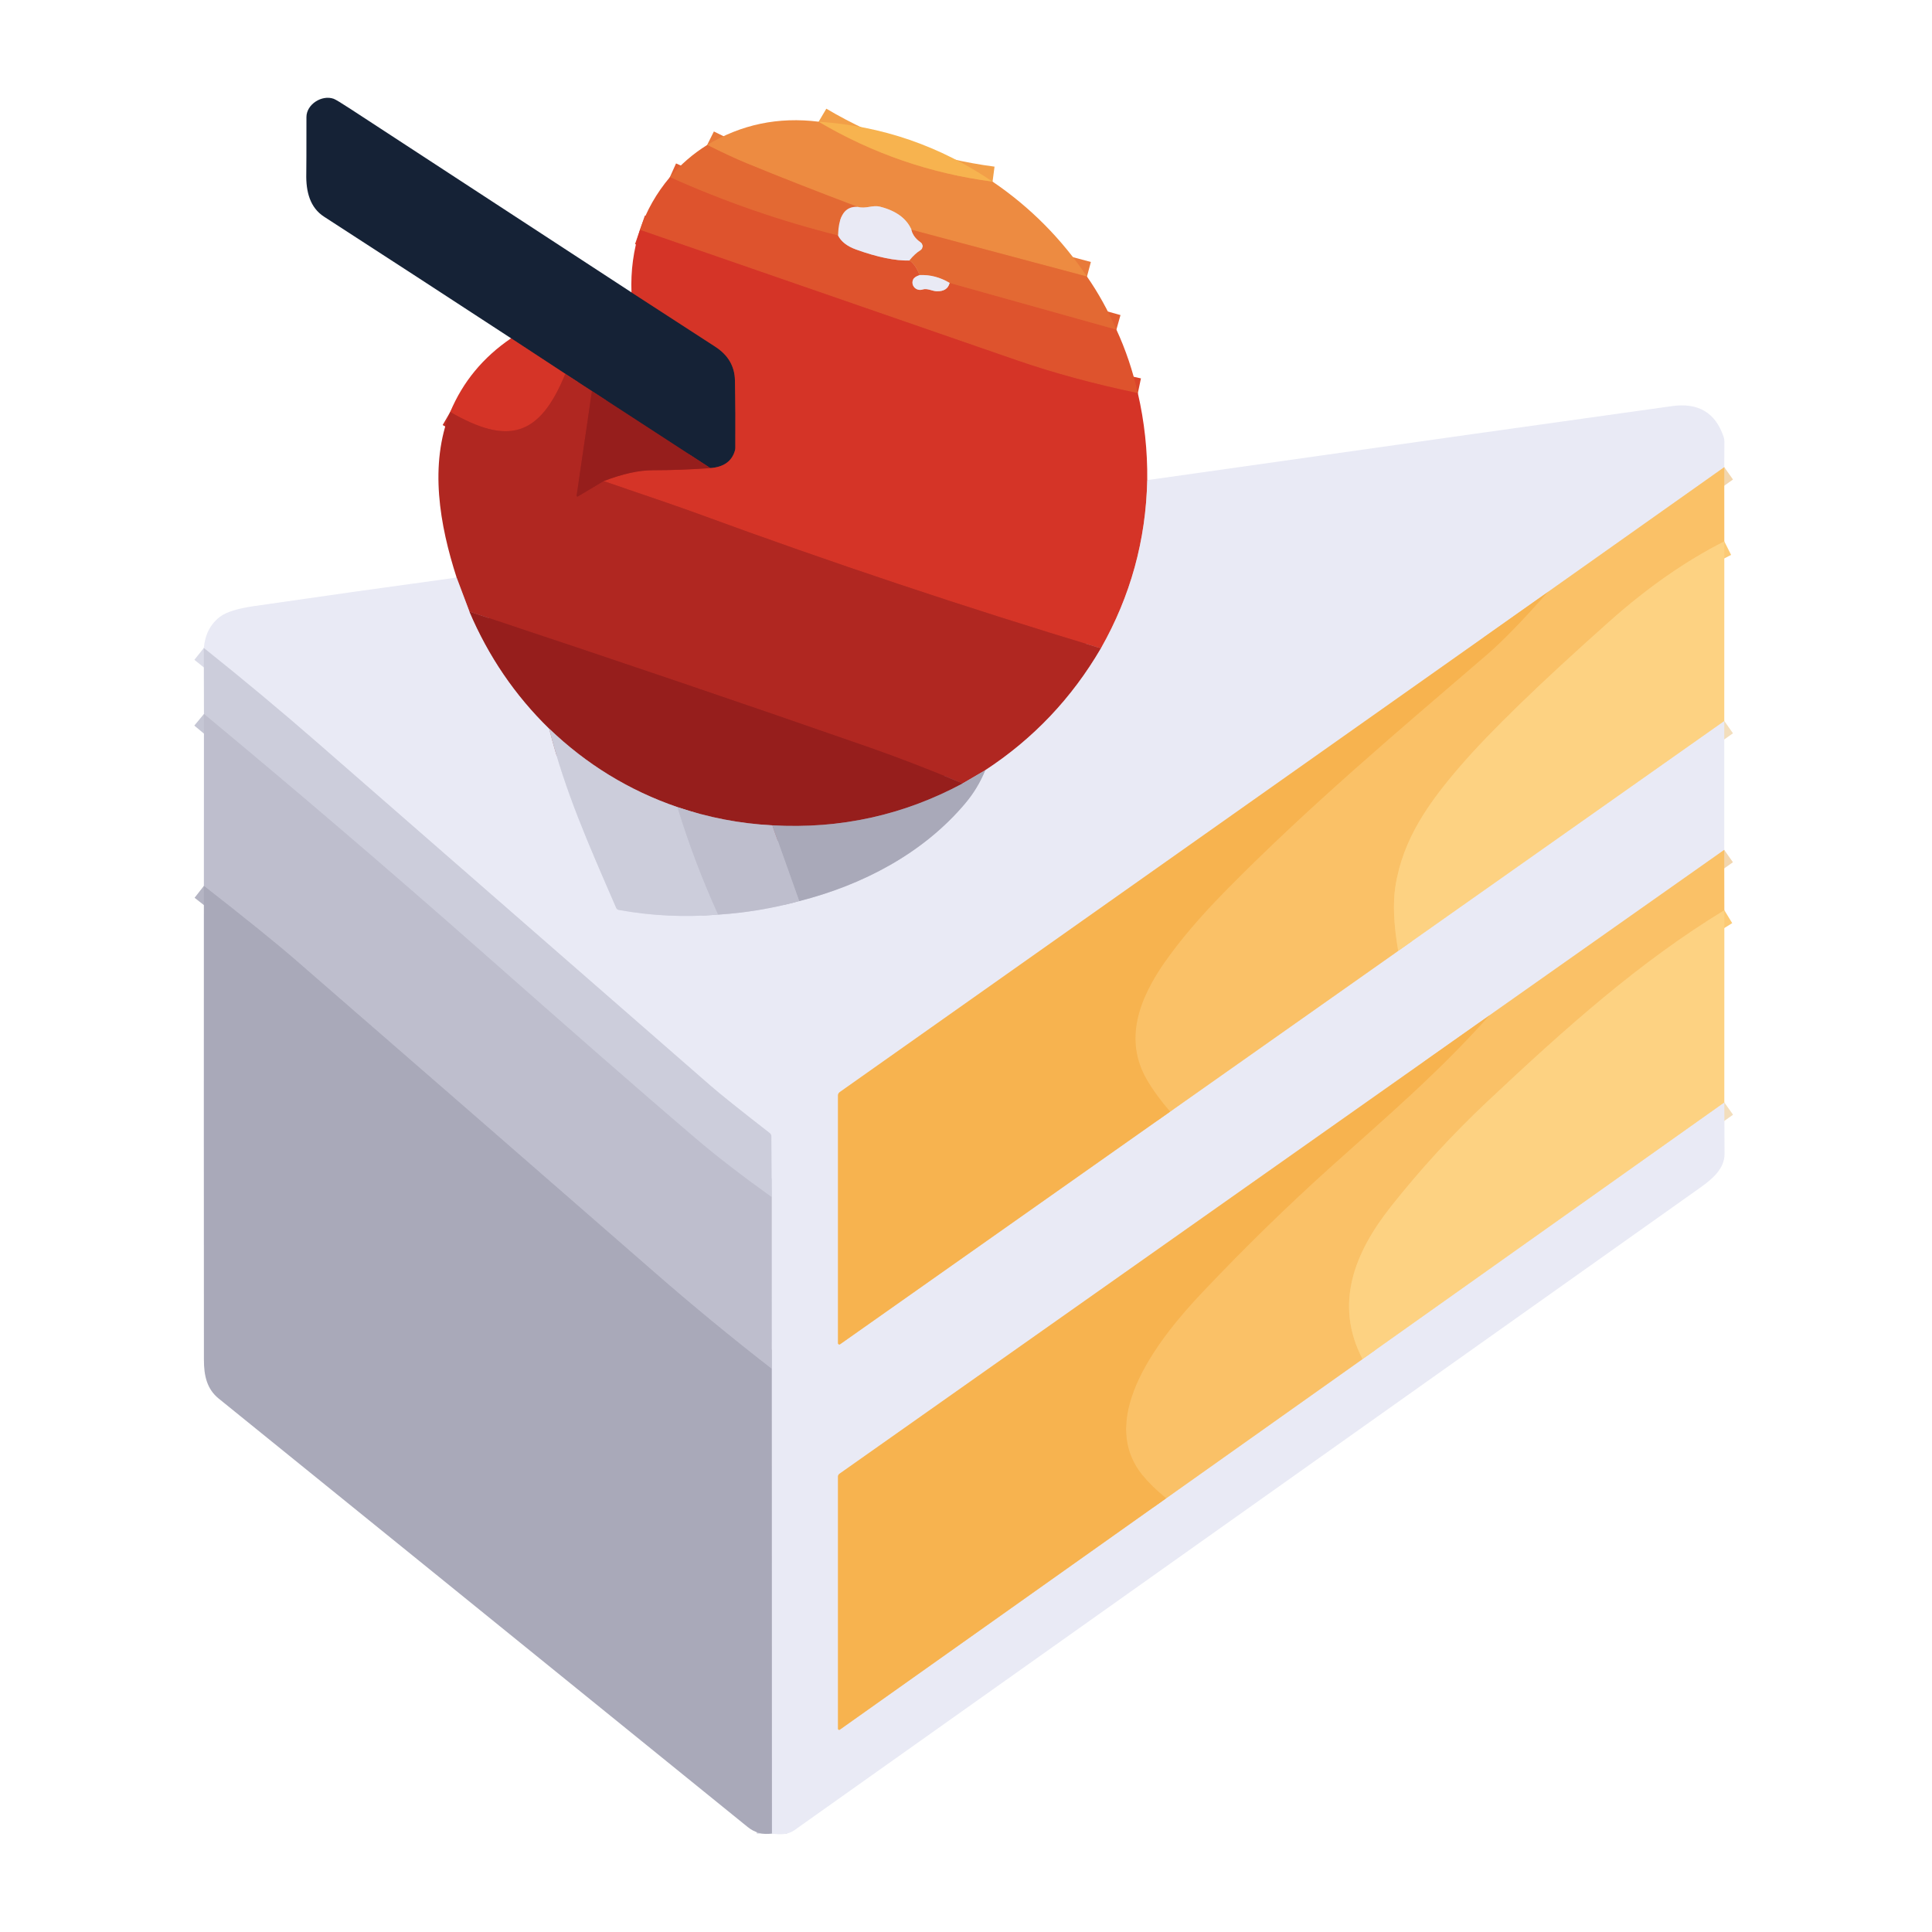
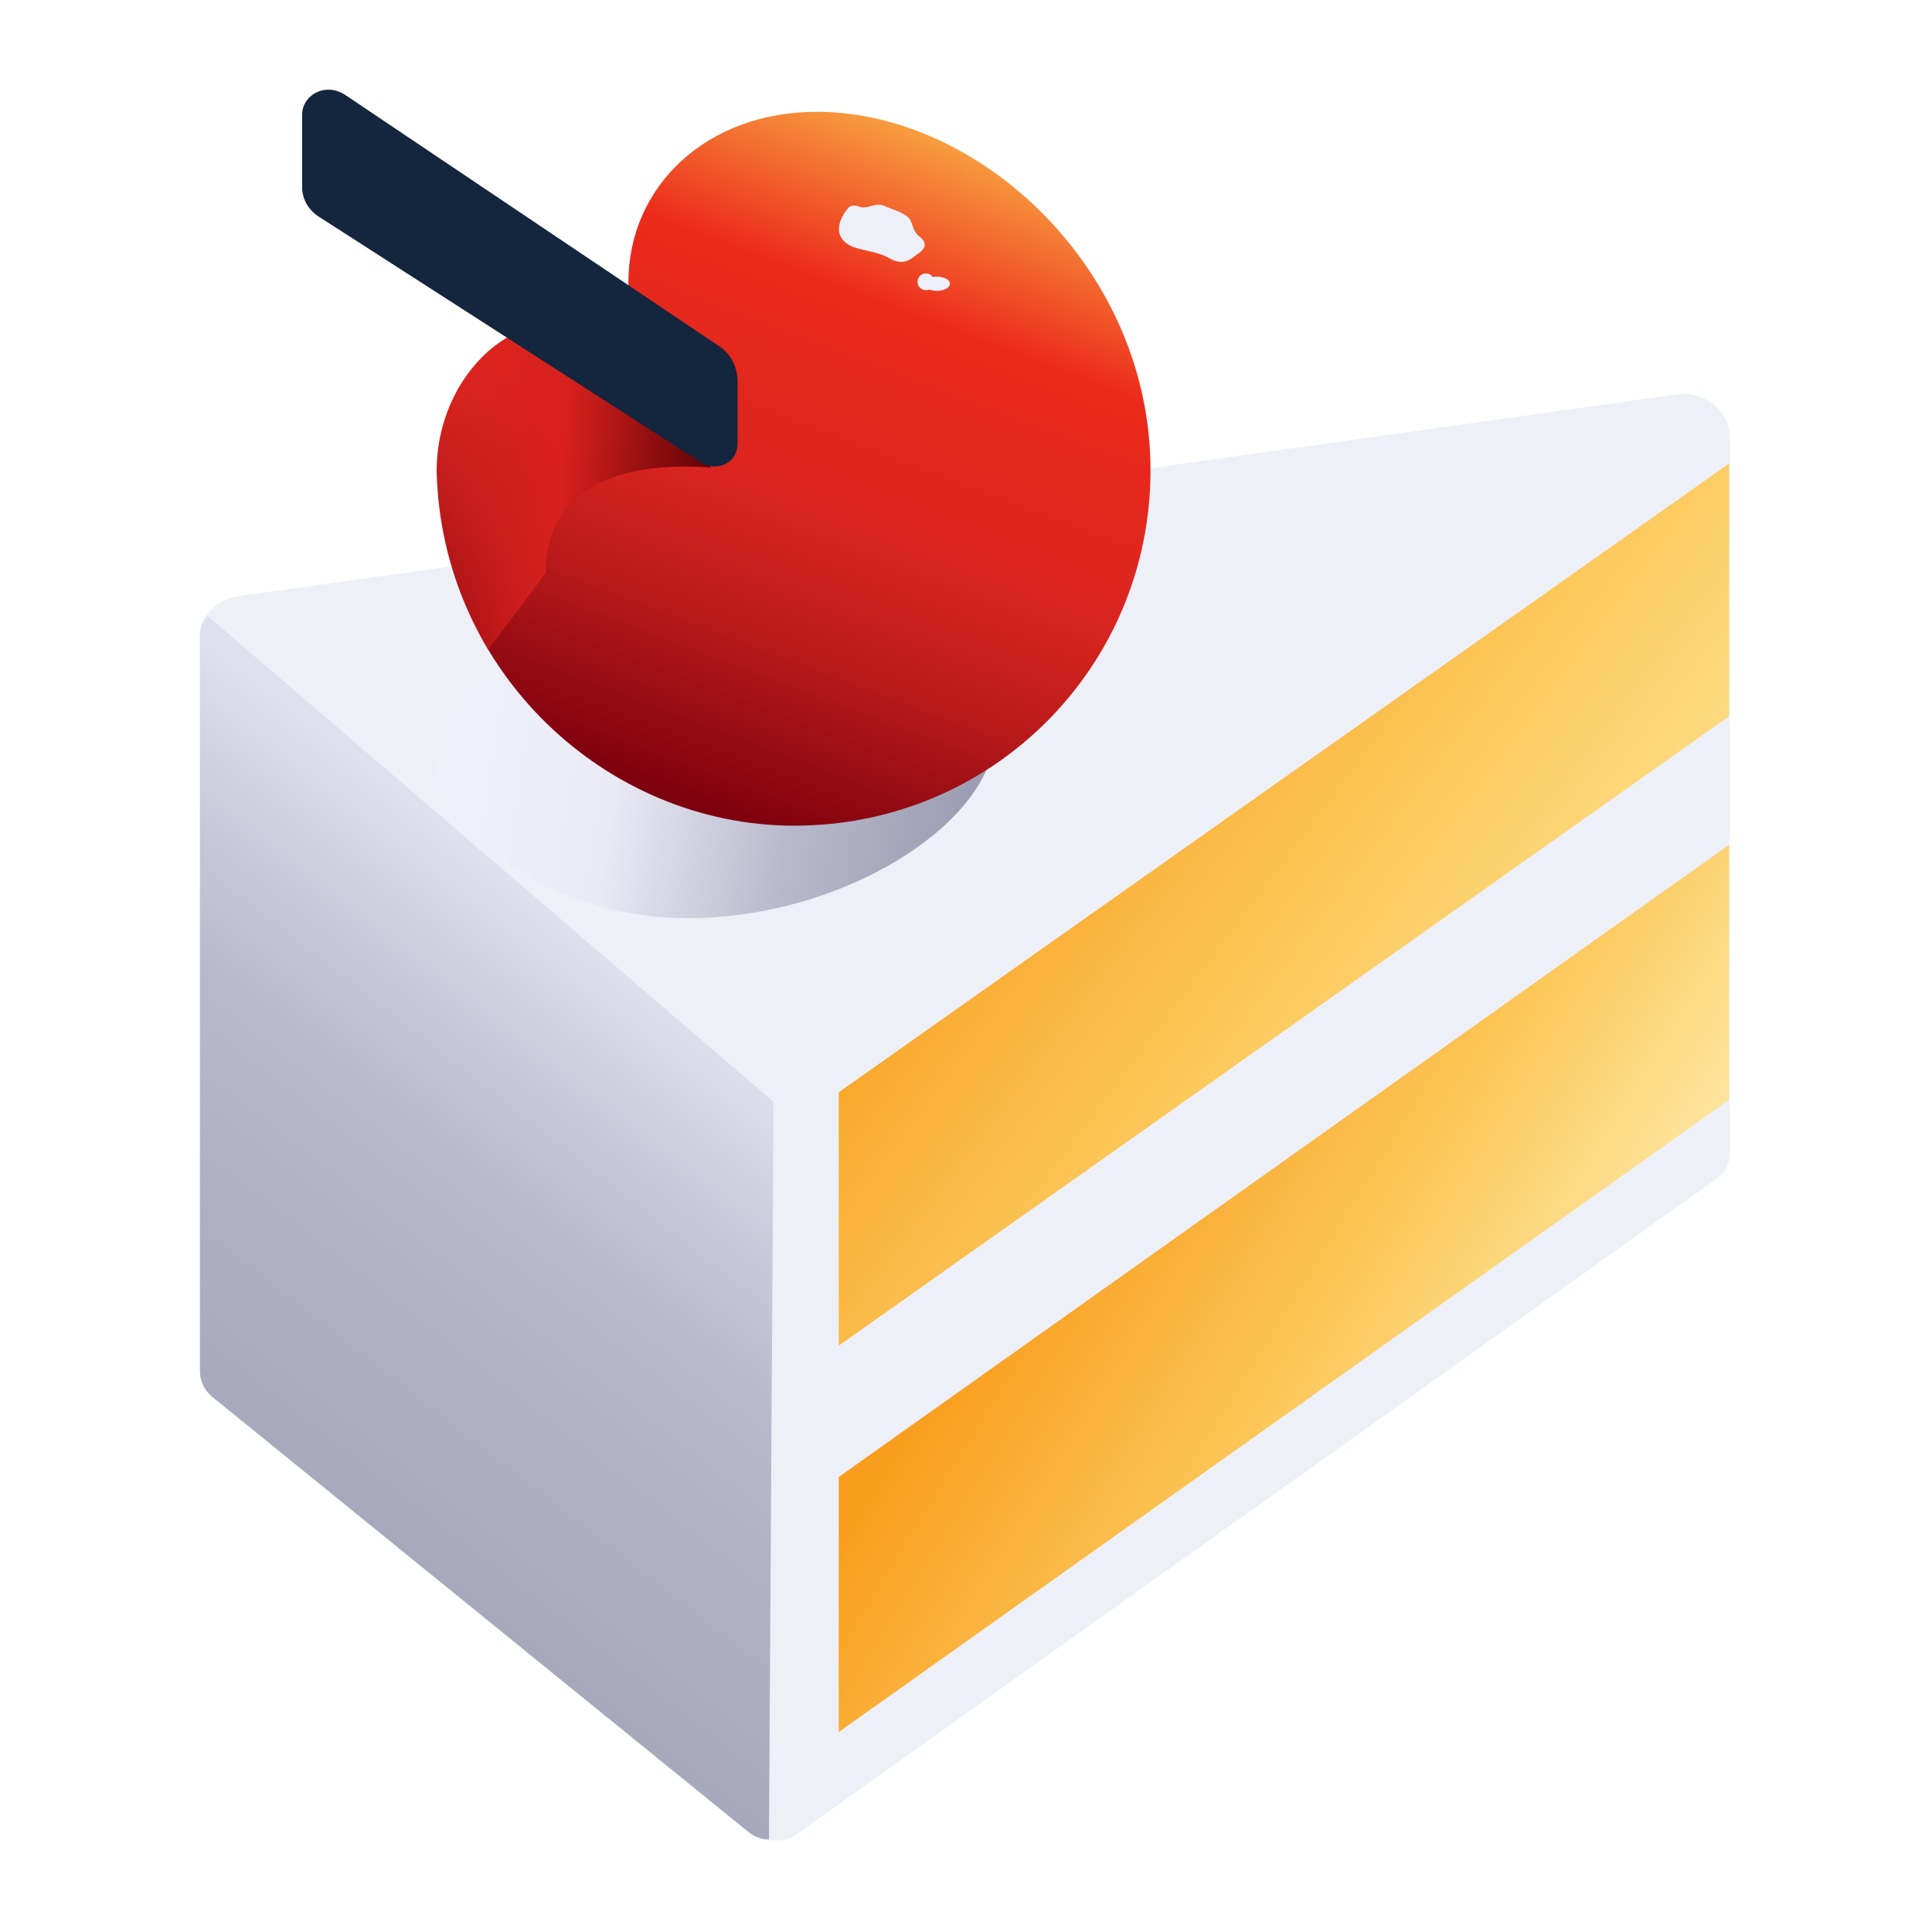
- <svg xmlns="http://www.w3.org/2000/svg" version="1.1" viewBox="0.00 0.00 512.00 512.00" width="128" height="128">
-   <g stroke-width="2.00" fill="none" stroke-linecap="butt">
-     <path stroke="#752b2f" vector-effect="non-scaling-stroke" d="   M 167.35 77.49   Q 178.42 84.64 189.60 91.91   Q 194.66 95.21 194.77 100.80   Q 194.94 109.71 194.87 118.70   A 2.50 2.39 -38.0 0 1 194.77 119.39   Q 193.57 123.66 188.25 124.05" />
-     <path stroke="#562029" vector-effect="non-scaling-stroke" d="   M 188.25 124.05   L 156.87 103.64" />
-     <path stroke="#63252c" vector-effect="non-scaling-stroke" d="   M 156.87 103.64   L 149.81 99.07" />
-     <path stroke="#752b2f" vector-effect="non-scaling-stroke" d="   M 149.81 99.07   L 135.44 89.65" />
-     <path stroke="#c32e24" vector-effect="non-scaling-stroke" d="   M 149.81 99.07   C 143.01 115.81 134.60 118.01 119.31 109.18" />
-     <path stroke="#df8f8e" vector-effect="non-scaling-stroke" d="   M 304.03 127.24   Q 303.52 151.08 291.75 171.82" />
-     <path stroke="#c32e24" vector-effect="non-scaling-stroke" d="   M 291.75 171.82   Q 237.78 155.53 185.10 136.19   Q 178.47 133.76 159.96 127.50" />
-     <path stroke="#b62922" vector-effect="non-scaling-stroke" d="   M 159.96 127.50   Q 167.44 124.63 172.91 124.62   Q 180.54 124.61 188.25 124.05" />
-     <path stroke="#a3231f" vector-effect="non-scaling-stroke" d="   M 156.87 103.64   L 152.81 131.36   A 0.21 0.21 0.0 0 0 153.13 131.57   L 159.96 127.50" />
-     <path stroke="#cd898b" vector-effect="non-scaling-stroke" d="   M 291.75 171.82   Q 280.19 191.63 261.11 204.11" />
-     <path stroke="#ad686d" vector-effect="non-scaling-stroke" d="   M 261.11 204.11   L 255.12 207.62" />
-     <path stroke="#a3231f" vector-effect="non-scaling-stroke" d="   M 255.12 207.62   Q 241.65 202.01 230.56 198.14   Q 182.37 181.31 124.41 162.08" />
-     <path stroke="#cd898b" vector-effect="non-scaling-stroke" d="   M 124.41 162.08   L 121.01 153.06" />
-     <path stroke="#f2d6ae" vector-effect="non-scaling-stroke" d="   M 456.95 123.81   L 410.13 156.94" />
-     <path stroke="#f0cfa2" vector-effect="non-scaling-stroke" d="   M 410.13 156.94   L 222.53 289.43   A 1.09 1.07 72.6 0 0 222.08 290.31   L 222.08 355.96   A 0.35 0.34 72.7 0 0 222.62 356.25   L 310.09 294.60" />
-     <path stroke="#f2d6ae" vector-effect="non-scaling-stroke" d="   M 310.09 294.60   L 370.54 251.99" />
-     <path stroke="#f3debc" vector-effect="non-scaling-stroke" d="   M 370.54 251.99   L 456.95 191.06" />
-     <path stroke="#f2d6ae" vector-effect="non-scaling-stroke" d="   M 456.94 225.23   L 394.69 269.11" />
-     <path stroke="#f0cfa2" vector-effect="non-scaling-stroke" d="   M 394.69 269.11   L 222.48 390.56   A 0.94 0.92 -17.8 0 0 222.08 391.32   L 222.08 458.14   A 0.31 0.30 -17.7 0 0 222.56 458.38   L 309.04 397.07" />
-     <path stroke="#f2d6ae" vector-effect="non-scaling-stroke" d="   M 309.04 397.07   L 361.09 360.17" />
-     <path stroke="#f3debc" vector-effect="non-scaling-stroke" d="   M 361.09 360.17   L 456.96 292.15" />
-     <path stroke="#c9cad7" vector-effect="non-scaling-stroke" d="   M 204.56 485.90   L 204.51 362.76" />
-     <path stroke="#d4d4e1" vector-effect="non-scaling-stroke" d="   M 204.51 362.76   L 204.50 317.25" />
-     <path stroke="#dbdce8" vector-effect="non-scaling-stroke" d="   M 204.50 317.25   L 204.41 301.10   A 1.04 1.02 -72.2 0 0 204.01 300.30   Q 192.07 291.02 188.29 287.72   Q 132.80 239.33 84.54 197.20   Q 69.63 184.19 54.01 171.73" />
-     <path stroke="#c08489" vector-effect="non-scaling-stroke" d="   M 124.41 162.08   Q 131.99 179.87 145.52 193.07" />
-     <path stroke="#dbdce8" vector-effect="non-scaling-stroke" d="   M 145.52 193.07   C 149.80 209.87 155.87 223.47 163.30 240.60   A 0.89 0.89 0.0 0 0 163.98 241.14   Q 176.98 243.50 190.32 242.39" />
-     <path stroke="#d4d4e1" vector-effect="non-scaling-stroke" d="   M 190.32 242.39   Q 201.22 241.69 211.81 238.80" />
-     <path stroke="#c9cad7" vector-effect="non-scaling-stroke" d="   M 211.81 238.80   C 228.50 234.56 244.61 226.22 255.84 212.85   Q 259.13 208.94 261.11 204.11" />
-     <path stroke="#e49f91" vector-effect="non-scaling-stroke" d="   M 222.10 62.41   Q 223.32 64.84 226.89 66.13   Q 235.34 69.17 241.00 69.04" />
-     <path stroke="#e15e30" vector-effect="non-scaling-stroke" d="   M 241.00 69.04   Q 242.49 69.86 243.73 72.90" />
-     <path stroke="#e49f91" vector-effect="non-scaling-stroke" d="   M 243.73 72.90   Q 242.35 73.33 241.99 74.08   A 2.01 1.94 3.1 0 0 244.46 76.73   C 245.75 76.32 246.94 77.12 248.18 77.18   Q 251.07 77.30 251.67 74.98" />
-     <path stroke="#e15e30" vector-effect="non-scaling-stroke" d="   M 251.67 74.98   L 295.86 87.35" />
-     <path stroke="#da442a" vector-effect="non-scaling-stroke" d="   M 301.54 104.19   Q 284.09 100.53 269.52 95.50   Q 219.60 78.24 169.59 60.92" />
-     <path stroke="#b4b4c3" vector-effect="non-scaling-stroke" d="   M 211.81 238.80   L 204.67 218.72" />
-     <path stroke="#a0646b" vector-effect="non-scaling-stroke" d="   M 255.12 207.62   Q 231.62 220.25 204.67 218.72" />
-     <path stroke="#aa6e75" vector-effect="non-scaling-stroke" d="   M 204.67 218.72   Q 191.85 218.05 179.52 213.89" />
-     <path stroke="#b1767c" vector-effect="non-scaling-stroke" d="   M 179.52 213.89   Q 160.32 207.29 145.52 193.07" />
-     <path stroke="#fcca75" vector-effect="non-scaling-stroke" d="   M 456.96 143.48   Q 441.73 151.15 426.48 164.72   Q 398.77 189.38 387.03 202.99   C 378.83 212.50 371.76 222.20 369.79 234.96   Q 368.76 241.60 370.54 251.99" />
-     <path stroke="#f9ba5b" vector-effect="non-scaling-stroke" d="   M 310.09 294.60   Q 306.30 290.24 303.89 286.08   C 297.81 275.57 301.81 264.71 308.74 254.86   Q 314.80 246.26 324.18 236.68   C 346.38 214.01 370.70 193.56 394.03 173.50   Q 400.13 168.26 410.13 156.94" />
-     <path stroke="#b4b4c3" vector-effect="non-scaling-stroke" d="   M 204.51 362.76   Q 188.48 350.31 173.37 337.12   Q 125.89 295.70 78.31 254.39   Q 70.75 247.82 54.03 234.77" />
-     <path stroke="#fcca75" vector-effect="non-scaling-stroke" d="   M 456.97 241.22   C 434.50 254.91 415.07 272.27 394.23 291.86   Q 380.38 304.87 368.61 319.76   C 358.98 331.93 353.48 345.56 361.09 360.17" />
-     <path stroke="#f9ba5b" vector-effect="non-scaling-stroke" d="   M 309.04 397.07   Q 305.15 393.88 302.76 390.94   C 290.17 375.45 307.94 353.76 318.65 342.45   Q 335.58 324.57 352.96 308.97   C 367.83 295.62 381.26 284.16 394.69 269.11" />
-     <path stroke="#c5c6d4" vector-effect="non-scaling-stroke" d="   M 179.52 213.89   Q 184.03 228.56 190.32 242.39" />
-     <path stroke="#c5c6d4" vector-effect="non-scaling-stroke" d="   M 204.50 317.25   Q 192.53 308.68 184.29 301.64   C 168.01 287.75 150.30 272.17 128.09 252.58   Q 91.59 220.37 54.05 189.21" />
-     <path stroke="#e6aa94" vector-effect="non-scaling-stroke" d="   M 227.27 54.82   Q 222.27 54.53 222.10 62.41" />
-     <path stroke="#e15e30" vector-effect="non-scaling-stroke" d="   M 222.10 62.41   Q 199.25 56.71 177.52 46.96" />
-     <path stroke="#e6aa94" vector-effect="non-scaling-stroke" d="   M 251.67 74.98   Q 247.88 72.72 243.73 72.90" />
-     <path stroke="#e6aa94" vector-effect="non-scaling-stroke" d="   M 241.55 60.88   Q 242.05 62.85 243.97 64.16   A 1.32 1.31 -43.3 0 1 243.90 66.37   Q 242.52 67.19 241.00 69.04" />
-     <path stroke="#f29f48" vector-effect="non-scaling-stroke" d="   M 216.95 32.25   Q 238.31 44.88 263.04 48.13" />
-     <path stroke="#e87a3a" vector-effect="non-scaling-stroke" d="   M 288.06 73.29   L 241.55 60.88" />
-     <path stroke="#ebbb9b" vector-effect="non-scaling-stroke" d="   M 241.55 60.88   Q 239.59 56.41 233.27 54.79   C 231.15 54.25 229.52 55.44 227.27 54.82" />
-     <path stroke="#e87a3a" vector-effect="non-scaling-stroke" d="   M 227.27 54.82   Q 210.35 48.42 197.73 43.22   Q 193.59 41.51 187.40 38.42" />
-   </g>
-   <path fill="#152236" d="   M 167.35 77.49   Q 178.42 84.64 189.60 91.91   Q 194.66 95.21 194.77 100.80   Q 194.94 109.71 194.87 118.70   A 2.50 2.39 -38.0 0 1 194.77 119.39   Q 193.57 123.66 188.25 124.05   L 156.87 103.64   L 149.81 99.07   L 135.44 89.65   Q 110.59 73.41 85.87 57.42   C 82.19 55.03 81.05 50.87 81.17 46.01   Q 81.21 44.44 81.21 31.02   C 81.22 27.63 85.32 25.06 88.43 26.18   Q 89.19 26.46 92.99 28.94   Q 130.09 53.19 167.35 77.49   Z" />
-   <path fill="#ed8b41" d="   M 216.95 32.25   Q 238.31 44.88 263.04 48.13   Q 277.92 58.23 288.06 73.29   L 241.55 60.88   Q 239.59 56.41 233.27 54.79   C 231.15 54.25 229.52 55.44 227.27 54.82   Q 210.35 48.42 197.73 43.22   Q 193.59 41.51 187.40 38.42   Q 200.93 30.25 216.95 32.25   Z" />
-   <path fill="#f7b34f" d="   M 263.04 48.13   Q 238.31 44.88 216.95 32.25   Q 242.14 33.95 263.04 48.13   Z" />
-   <path fill="#e36933" d="   M 187.40 38.42   Q 193.59 41.51 197.73 43.22   Q 210.35 48.42 227.27 54.82   Q 222.27 54.53 222.10 62.41   Q 199.25 56.71 177.52 46.96   Q 181.77 41.94 187.40 38.42   Z" />
-   <path fill="#de532d" d="   M 177.52 46.96   Q 199.25 56.71 222.10 62.41   Q 223.32 64.84 226.89 66.13   Q 235.34 69.17 241.00 69.04   Q 242.49 69.86 243.73 72.90   Q 242.35 73.33 241.99 74.08   A 2.01 1.94 3.1 0 0 244.46 76.73   C 245.75 76.32 246.94 77.12 248.18 77.18   Q 251.07 77.30 251.67 74.98   L 295.86 87.35   Q 299.53 95.29 301.54 104.19   Q 284.09 100.53 269.52 95.50   Q 219.60 78.24 169.59 60.92   Q 172.16 53.33 177.52 46.96   Z" />
-   <path fill="#e9eaf5" d="   M 241.55 60.88   Q 242.05 62.85 243.97 64.16   A 1.32 1.31 -43.3 0 1 243.90 66.37   Q 242.52 67.19 241.00 69.04   Q 235.34 69.17 226.89 66.13   Q 223.32 64.84 222.10 62.41   Q 222.27 54.53 227.27 54.82   C 229.52 55.44 231.15 54.25 233.27 54.79   Q 239.59 56.41 241.55 60.88   Z" />
-   <path fill="#e36933" d="   M 288.06 73.29   Q 292.51 79.68 295.86 87.35   L 251.67 74.98   Q 247.88 72.72 243.73 72.90   Q 242.49 69.86 241.00 69.04   Q 242.52 67.19 243.90 66.37   A 1.32 1.31 -43.3 0 0 243.97 64.16   Q 242.05 62.85 241.55 60.88   L 288.06 73.29   Z" />
-   <path fill="#d53427" d="   M 301.54 104.19   Q 304.16 115.52 304.03 127.24   Q 303.52 151.08 291.75 171.82   Q 237.78 155.53 185.10 136.19   Q 178.47 133.76 159.96 127.50   Q 167.44 124.63 172.91 124.62   Q 180.54 124.61 188.25 124.05   Q 193.57 123.66 194.77 119.39   A 2.50 2.39 -38.0 0 0 194.87 118.70   Q 194.94 109.71 194.77 100.80   Q 194.66 95.21 189.60 91.91   Q 178.42 84.64 167.35 77.49   Q 167.01 68.92 169.59 60.92   Q 219.60 78.24 269.52 95.50   Q 284.09 100.53 301.54 104.19   Z" />
-   <path fill="#e9eaf5" d="   M 251.67 74.98   Q 251.07 77.30 248.18 77.18   C 246.94 77.12 245.75 76.32 244.46 76.73   A 2.01 1.94 3.1 0 1 241.99 74.08   Q 242.35 73.33 243.73 72.90   Q 247.88 72.72 251.67 74.98   Z" />
-   <path fill="#d53427" d="   M 149.81 99.07   C 143.01 115.81 134.60 118.01 119.31 109.18   Q 124.32 97.21 135.44 89.65   L 149.81 99.07   Z" />
-   <path fill="#b02721" d="   M 156.87 103.64   L 152.81 131.36   A 0.21 0.21 0.0 0 0 153.13 131.57   L 159.96 127.50   Q 178.47 133.76 185.10 136.19   Q 237.78 155.53 291.75 171.82   Q 280.19 191.63 261.11 204.11   L 255.12 207.62   Q 241.65 202.01 230.56 198.14   Q 182.37 181.31 124.41 162.08   L 121.01 153.06   C 116.51 139.13 113.70 123.21 119.31 109.18   C 134.60 118.01 143.01 115.81 149.81 99.07   L 156.87 103.64   Z" />
-   <path fill="#961e1c" d="   M 188.25 124.05   Q 180.54 124.61 172.91 124.62   Q 167.44 124.63 159.96 127.50   L 153.13 131.57   A 0.21 0.21 0.0 0 1 152.81 131.36   L 156.87 103.64   L 188.25 124.05   Z" />
-   <path fill="#e9eaf5" d="   M 456.95 123.81   L 410.13 156.94   L 222.53 289.43   A 1.09 1.07 72.6 0 0 222.08 290.31   L 222.08 355.96   A 0.35 0.34 72.7 0 0 222.62 356.25   L 310.09 294.60   L 370.54 251.99   L 456.95 191.06   L 456.94 225.23   L 394.69 269.11   L 222.48 390.56   A 0.94 0.92 -17.8 0 0 222.08 391.32   L 222.08 458.14   A 0.31 0.30 -17.7 0 0 222.56 458.38   L 309.04 397.07   L 361.09 360.17   L 456.96 292.15   Q 457.00 299.10 457.02 305.76   C 457.04 309.59 454.02 312.29 450.67 314.67   Q 339.49 393.56 210.51 485.03   Q 208.38 486.55 204.56 485.90   L 204.51 362.76   L 204.50 317.25   L 204.41 301.10   A 1.04 1.02 -72.2 0 0 204.01 300.30   Q 192.07 291.02 188.29 287.72   Q 132.80 239.33 84.54 197.20   Q 69.63 184.19 54.01 171.73   Q 54.52 166.31 58.31 163.44   Q 60.77 161.58 67.28 160.63   Q 94.02 156.74 121.01 153.06   L 124.41 162.08   Q 131.99 179.87 145.52 193.07   C 149.80 209.87 155.87 223.47 163.30 240.60   A 0.89 0.89 0.0 0 0 163.98 241.14   Q 176.98 243.50 190.32 242.39   Q 201.22 241.69 211.81 238.80   C 228.50 234.56 244.61 226.22 255.84 212.85   Q 259.13 208.94 261.11 204.11   Q 280.19 191.63 291.75 171.82   Q 303.52 151.08 304.03 127.24   Q 403.35 113.15 443.13 107.62   Q 453.53 106.17 456.77 115.74   A 3.78 3.59 -55.8 0 1 456.98 117.03   L 456.95 123.81   Z" />
-   <path fill="#fac167" d="   M 456.95 123.81   L 456.96 143.48   Q 441.73 151.15 426.48 164.72   Q 398.77 189.38 387.03 202.99   C 378.83 212.50 371.76 222.20 369.79 234.96   Q 368.76 241.60 370.54 251.99   L 310.09 294.60   Q 306.30 290.24 303.89 286.08   C 297.81 275.57 301.81 264.71 308.74 254.86   Q 314.80 246.26 324.18 236.68   C 346.38 214.01 370.70 193.56 394.03 173.50   Q 400.13 168.26 410.13 156.94   L 456.95 123.81   Z" />
-   <path fill="#fdd282" d="   M 456.96 143.48   L 456.95 191.06   L 370.54 251.99   Q 368.76 241.60 369.79 234.96   C 371.76 222.20 378.83 212.50 387.03 202.99   Q 398.77 189.38 426.48 164.72   Q 441.73 151.15 456.96 143.48   Z" />
-   <path fill="#f7b34f" d="   M 410.13 156.94   Q 400.13 168.26 394.03 173.50   C 370.70 193.56 346.38 214.01 324.18 236.68   Q 314.80 246.26 308.74 254.86   C 301.81 264.71 297.81 275.57 303.89 286.08   Q 306.30 290.24 310.09 294.60   L 222.62 356.25   A 0.35 0.34 72.7 0 1 222.08 355.96   L 222.08 290.31   A 1.09 1.07 72.6 0 1 222.53 289.43   L 410.13 156.94   Z" />
-   <path fill="#961e1c" d="   M 255.12 207.62   Q 231.62 220.25 204.67 218.72   Q 191.85 218.05 179.52 213.89   Q 160.32 207.29 145.52 193.07   Q 131.99 179.87 124.41 162.08   Q 182.37 181.31 230.56 198.14   Q 241.65 202.01 255.12 207.62   Z" />
-   <path fill="#cccddb" d="   M 204.50 317.25   Q 192.53 308.68 184.29 301.64   C 168.01 287.75 150.30 272.17 128.09 252.58   Q 91.59 220.37 54.05 189.21   L 54.01 171.73   Q 69.63 184.19 84.54 197.20   Q 132.80 239.33 188.29 287.72   Q 192.07 291.02 204.01 300.30   A 1.04 1.02 -72.2 0 1 204.41 301.10   L 204.50 317.25   Z" />
-   <path fill="#bebecd" d="   M 204.50 317.25   L 204.51 362.76   Q 188.48 350.31 173.37 337.12   Q 125.89 295.70 78.31 254.39   Q 70.75 247.82 54.03 234.77   L 54.05 189.21   Q 91.59 220.37 128.09 252.58   C 150.30 272.17 168.01 287.75 184.29 301.64   Q 192.53 308.68 204.50 317.25   Z" />
-   <path fill="#cccddb" d="   M 145.52 193.07   Q 160.32 207.29 179.52 213.89   Q 184.03 228.56 190.32 242.39   Q 176.98 243.50 163.98 241.14   A 0.89 0.89 0.0 0 1 163.30 240.60   C 155.87 223.47 149.80 209.87 145.52 193.07   Z" />
-   <path fill="#a9a9b9" d="   M 261.11 204.11   Q 259.13 208.94 255.84 212.85   C 244.61 226.22 228.50 234.56 211.81 238.80   L 204.67 218.72   Q 231.62 220.25 255.12 207.62   L 261.11 204.11   Z" />
-   <path fill="#bebecd" d="   M 204.67 218.72   L 211.81 238.80   Q 201.22 241.69 190.32 242.39   Q 184.03 228.56 179.52 213.89   Q 191.85 218.05 204.67 218.72   Z" />
-   <path fill="#fac167" d="   M 456.94 225.23   L 456.97 241.22   C 434.50 254.91 415.07 272.27 394.23 291.86   Q 380.38 304.87 368.61 319.76   C 358.98 331.93 353.48 345.56 361.09 360.17   L 309.04 397.07   Q 305.15 393.88 302.76 390.94   C 290.17 375.45 307.94 353.76 318.65 342.45   Q 335.58 324.57 352.96 308.97   C 367.83 295.62 381.26 284.16 394.69 269.11   L 456.94 225.23   Z" />
-   <path fill="#a9a9b9" d="   M 204.51 362.76   L 204.56 485.90   Q 200.96 486.46 198.11 484.15   Q 101.12 405.55 57.95 370.63   C 54.84 368.11 54.04 364.59 54.04 360.39   Q 54.00 297.61 54.03 234.77   Q 70.75 247.82 78.31 254.39   Q 125.89 295.70 173.37 337.12   Q 188.48 350.31 204.51 362.76   Z" />
-   <path fill="#fdd282" d="   M 456.97 241.22   L 456.96 292.15   L 361.09 360.17   C 353.48 345.56 358.98 331.93 368.61 319.76   Q 380.38 304.87 394.23 291.86   C 415.07 272.27 434.50 254.91 456.97 241.22   Z" />
-   <path fill="#f7b34f" d="   M 394.69 269.11   C 381.26 284.16 367.83 295.62 352.96 308.97   Q 335.58 324.57 318.65 342.45   C 307.94 353.76 290.17 375.45 302.76 390.94   Q 305.15 393.88 309.04 397.07   L 222.56 458.38   A 0.31 0.30 -17.7 0 1 222.08 458.14   L 222.08 391.32   A 0.94 0.92 -17.8 0 1 222.48 390.56   L 394.69 269.11   Z" />
+ <svg xmlns="http://www.w3.org/2000/svg" width="128" height="128" fill="none" viewBox="0 0 80 80">
+   <defs>
+     <linearGradient id="paint0_linear_12957_49122" x1="16.27" x2="31.54" y1="64.22" y2="44.61" gradientUnits="userSpaceOnUse">
+       <stop stop-color="#A7A8BC" offset="0" />
+       <stop stop-color="#B7B8CB" offset=".554" />
+       <stop stop-color="#C8C9DA" offset=".771" />
+       <stop stop-color="#DFE0ED" offset="1" />
+     </linearGradient>
+     <linearGradient id="paint1_linear_12957_49122" x1="18.07" x2="42.57" y1="28.92" y2="32.74" gradientUnits="userSpaceOnUse">
+       <stop stop-color="#F0F1FA" offset="0" />
+       <stop stop-color="#E9EAF4" offset=".316" />
+       <stop stop-color="#B9B9CC" offset=".615" />
+       <stop stop-color="#9394AB" offset="1" />
+     </linearGradient>
+     <linearGradient id="paint2_linear_12957_49122" x1="65.59" x2="43.23" y1="43.63" y2="26.81" gradientUnits="userSpaceOnUse">
+       <stop stop-color="#FDE28F" offset="0" />
+       <stop stop-color="#FCC85A" offset=".443" />
+       <stop stop-color="#F89D1D" offset="1" />
+     </linearGradient>
+     <linearGradient id="paint3_linear_12957_49122" x1="66.62" x2="47.09" y1="55.71" y2="43.54" gradientUnits="userSpaceOnUse">
+       <stop stop-color="#FDE9A7" offset="0" />
+       <stop stop-color="#FCC85A" offset=".443" />
+       <stop stop-color="#F89D1D" offset="1" />
+     </linearGradient>
+     <linearGradient id="paint4_linear_12957_49122" x1="38.48" x2="27.87" y1="5.035" y2="33.1" gradientUnits="userSpaceOnUse">
+       <stop stop-color="#F9A642" offset="0" />
+       <stop stop-color="#EC2A1B" offset=".257" />
+       <stop stop-color="#D8241F" offset=".572" />
+       <stop stop-color="#B81A1A" offset=".747" />
+       <stop stop-color="#7D000E" offset="1" />
+     </linearGradient>
+     <linearGradient id="paint5_linear_12957_49122" x1="18.08" x2="29.23" y1="18.43" y2="19.35" gradientUnits="userSpaceOnUse">
+       <stop stop-color="#D8201D" stop-opacity="0" offset="0" />
+       <stop stop-color="#D8201D" offset=".473" />
+       <stop stop-color="#630307" offset="1" />
+     </linearGradient>
+   </defs>
+   <path d="m8.28 26.25v30.52c0 0.42 0.19 0.81 0.51 1.07l22.19 18.01c0.53 0.43 1.51 0.48 1.97 0.13l38.12-27.16c0.35-0.23 0.55-0.61 0.55-1.02v-29.76c0-1.05-1.11-1.85-2.11-1.72l-59.59 8.36c-0.98 0.15-1.64 0.89-1.64 1.57z" fill="#EEF0F8" />
+   <path d="m8.6 25.51c-0.2 0.23-0.32 0.5-0.32 0.74v30.52c0 0.42 0.19 0.81 0.51 1.07l22.19 18.01c0.27 0.22 0.56 0.32 0.86 0.32l0.19-30.55-23.43-20.11z" fill="url(#paint0_linear_12957_49122)" />
+   <path d="m20.68 27.43c-1.26 1.18-2.3 2.83-2.62 4.65 1.37 3.61 5.83 5.94 10.41 5.94 5.73 0 11.09-3.07 12.4-6.2l-0.17-1.04-19.51-3.89-0.51 0.54z" fill="url(#paint1_linear_12957_49122)" />
+   <path d="m34.73 45.23v10.49l36.87-26.06v-10.47l-36.87 26.04z" fill="url(#paint2_linear_12957_49122)" />
+   <path d="m34.73 61.16v10.56l36.87-26.18v-10.56l-36.87 26.18z" fill="url(#paint3_linear_12957_49122)" />
+   <path d="m33.82 4.63c-4.57 0-7.8 3.09-7.8 7.07 0 0.43 0.06 0.91 0.17 1.39l-4.94 0.75c-1.87 0.98-3.17 3.18-3.17 5.67 0.2 8.31 7.04 14.68 14.81 14.68 8.2 0 14.75-6.58 14.75-14.72 0-8.31-7.06-14.84-13.82-14.84z" fill="url(#paint4_linear_12957_49122)" />
+   <path d="m21.25 13.84c-1.82 0.89-3.17 3.15-3.17 5.67 0.07 2.73 0.86 5.24 2.13 7.4l2.38-3.17c0-3.62 3.18-4.65 6.84-4.38l0.07-0.59-8.25-4.93z" fill="url(#paint5_linear_12957_49122)" />
+   <path d="m12.51 4.75v3c0 0.51 0.28 0.97 0.72 1.24l15.83 10.18c0.68 0.38 1.48-0.02 1.48-0.79v-2.59c0-0.61-0.29-1.16-0.8-1.48l-15.43-10.37c-0.84-0.56-1.8 0-1.8 0.81z" fill="#14253E" />
+   <path d="m35.15 8.58c-0.62 0.73-0.53 1.37 0.19 1.65 0.46 0.16 1 0.2 1.43 0.43 0.41 0.25 0.74 0.26 1.11-0.06 0.5-0.31 0.52-0.55 0.19-0.81-0.25-0.18-0.26-0.46-0.39-0.71-0.23-0.29-0.7-0.39-1.05-0.55-0.37-0.17-0.68 0.12-0.98 0.05-0.18-0.07-0.36-0.11-0.5 0z" fill="#EEF0F8" />
+   <ellipse cx="38.8" cy="11.75" rx=".536" ry=".294" fill="#EEF0F8" />
+   <circle cx="38.34" cy="11.67" r=".347" fill="#EEF0F8" />
</svg>
